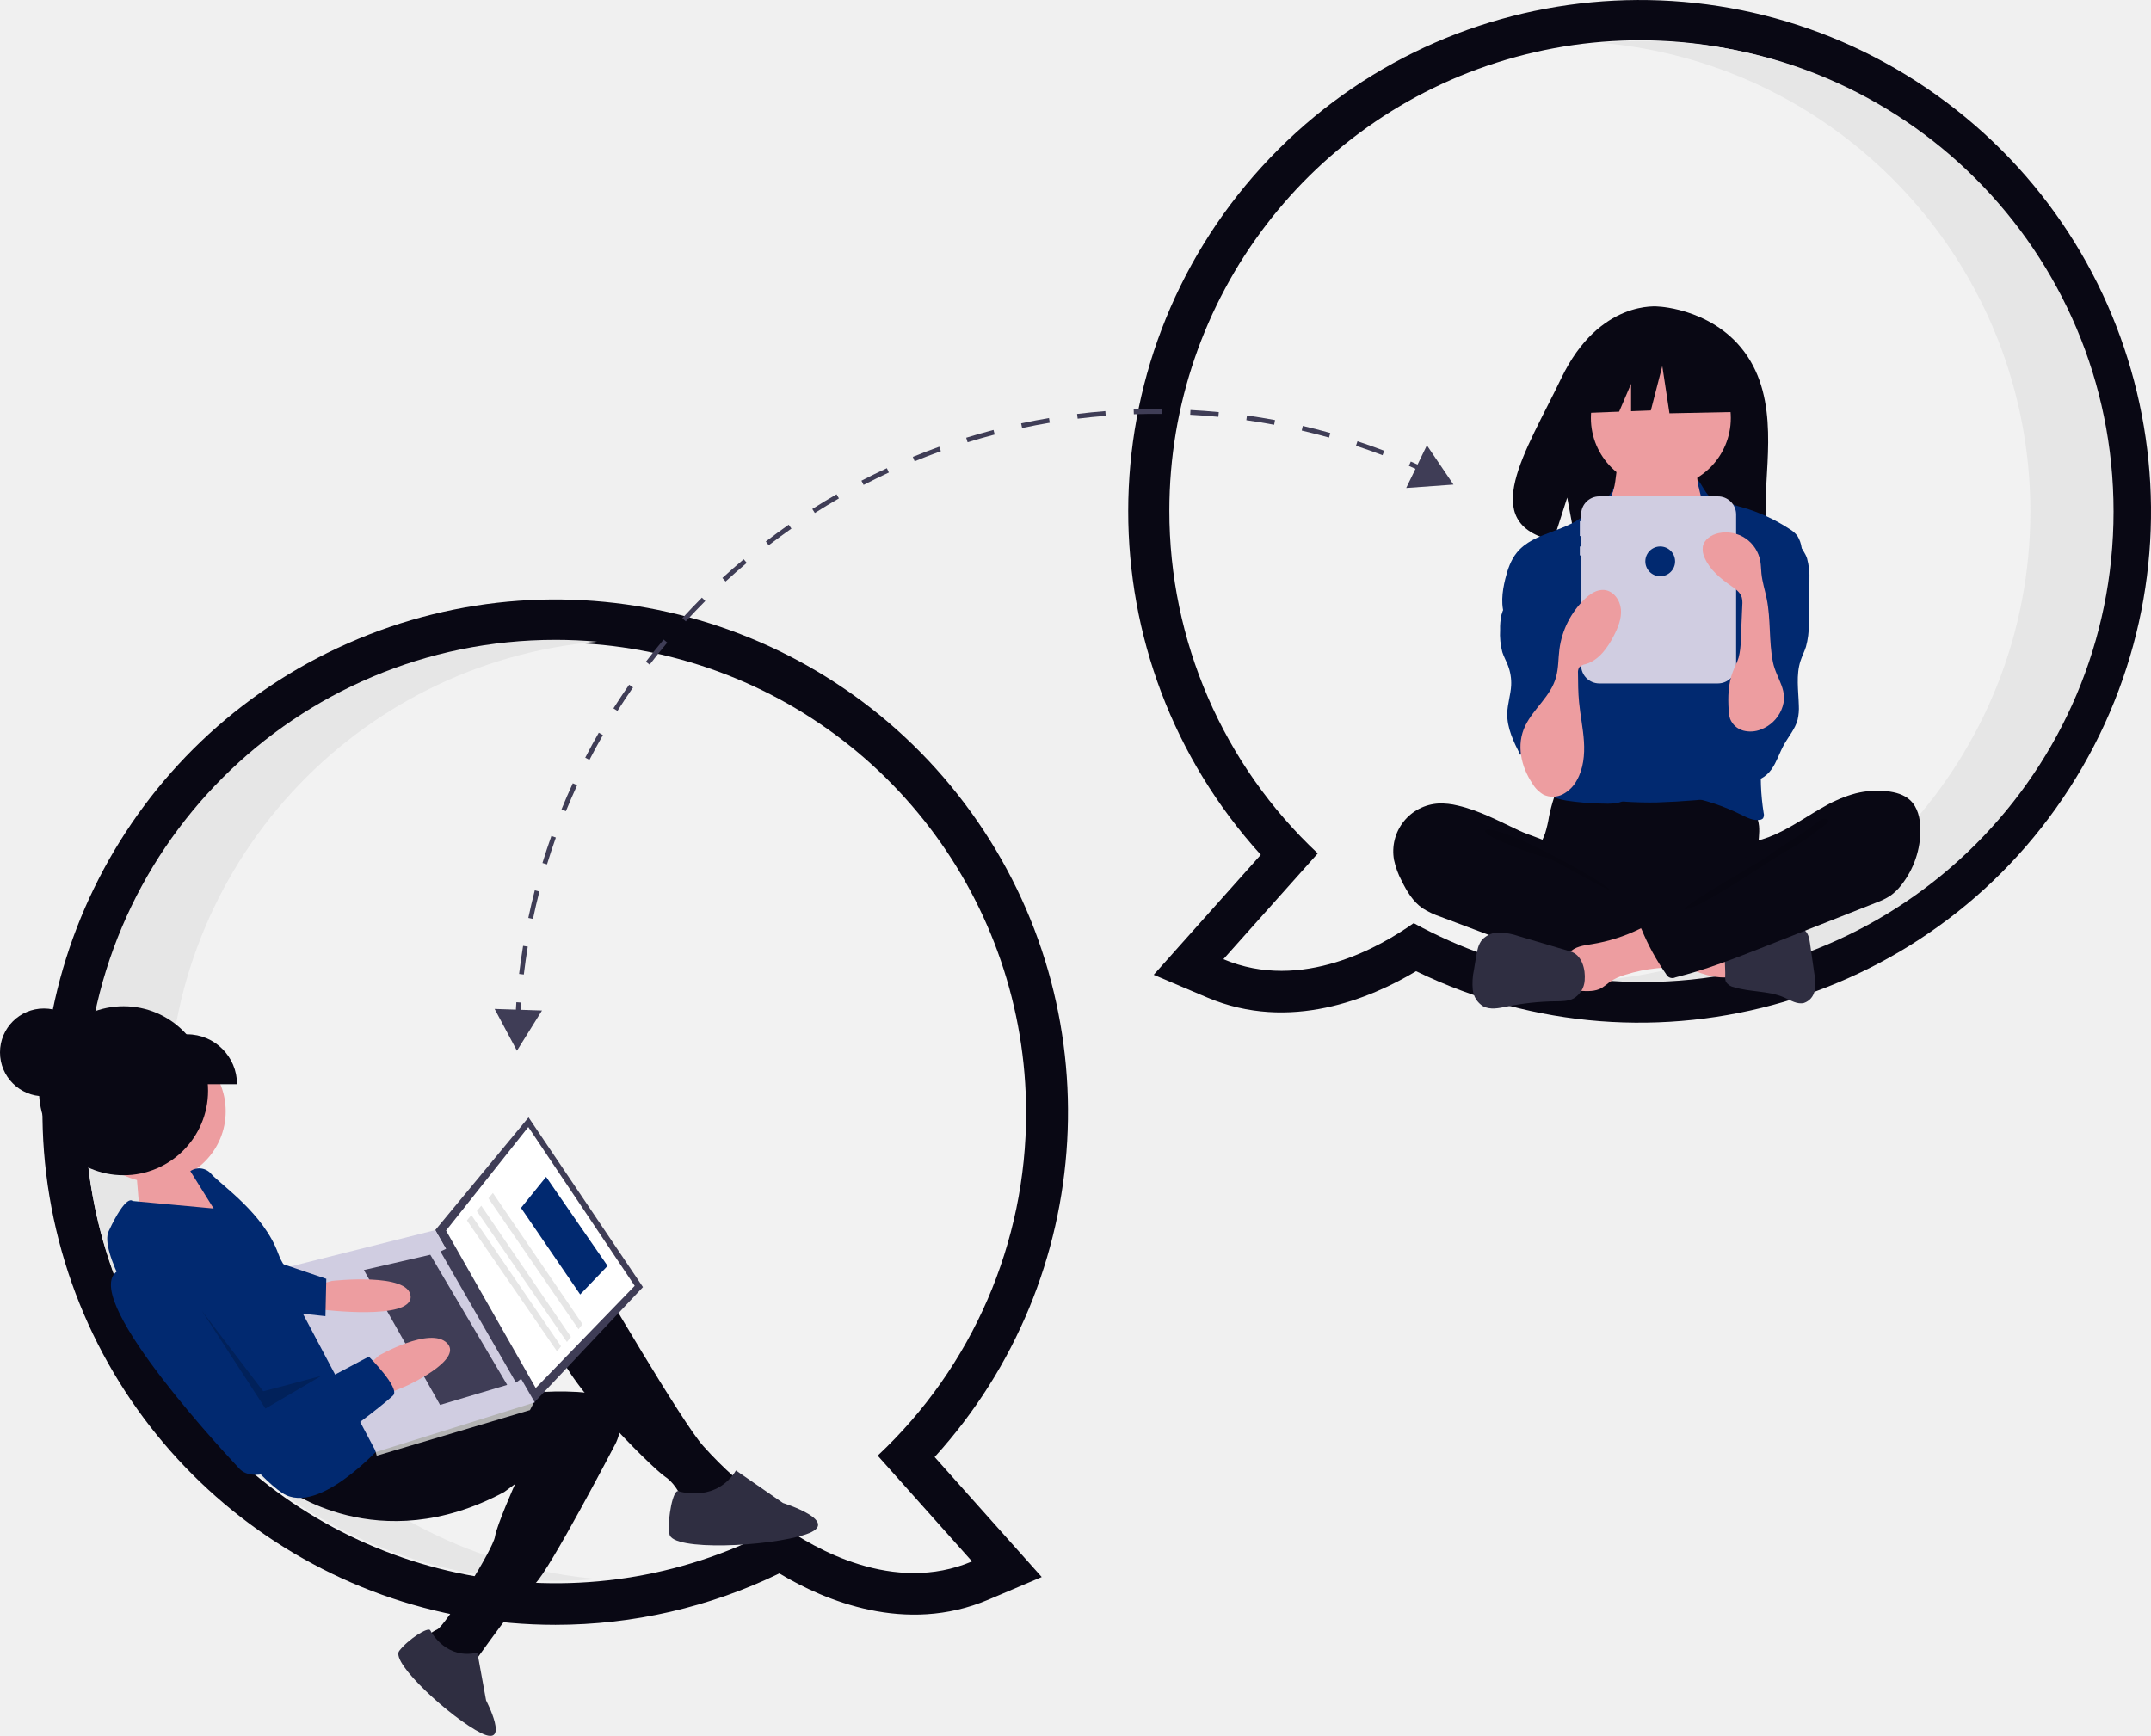
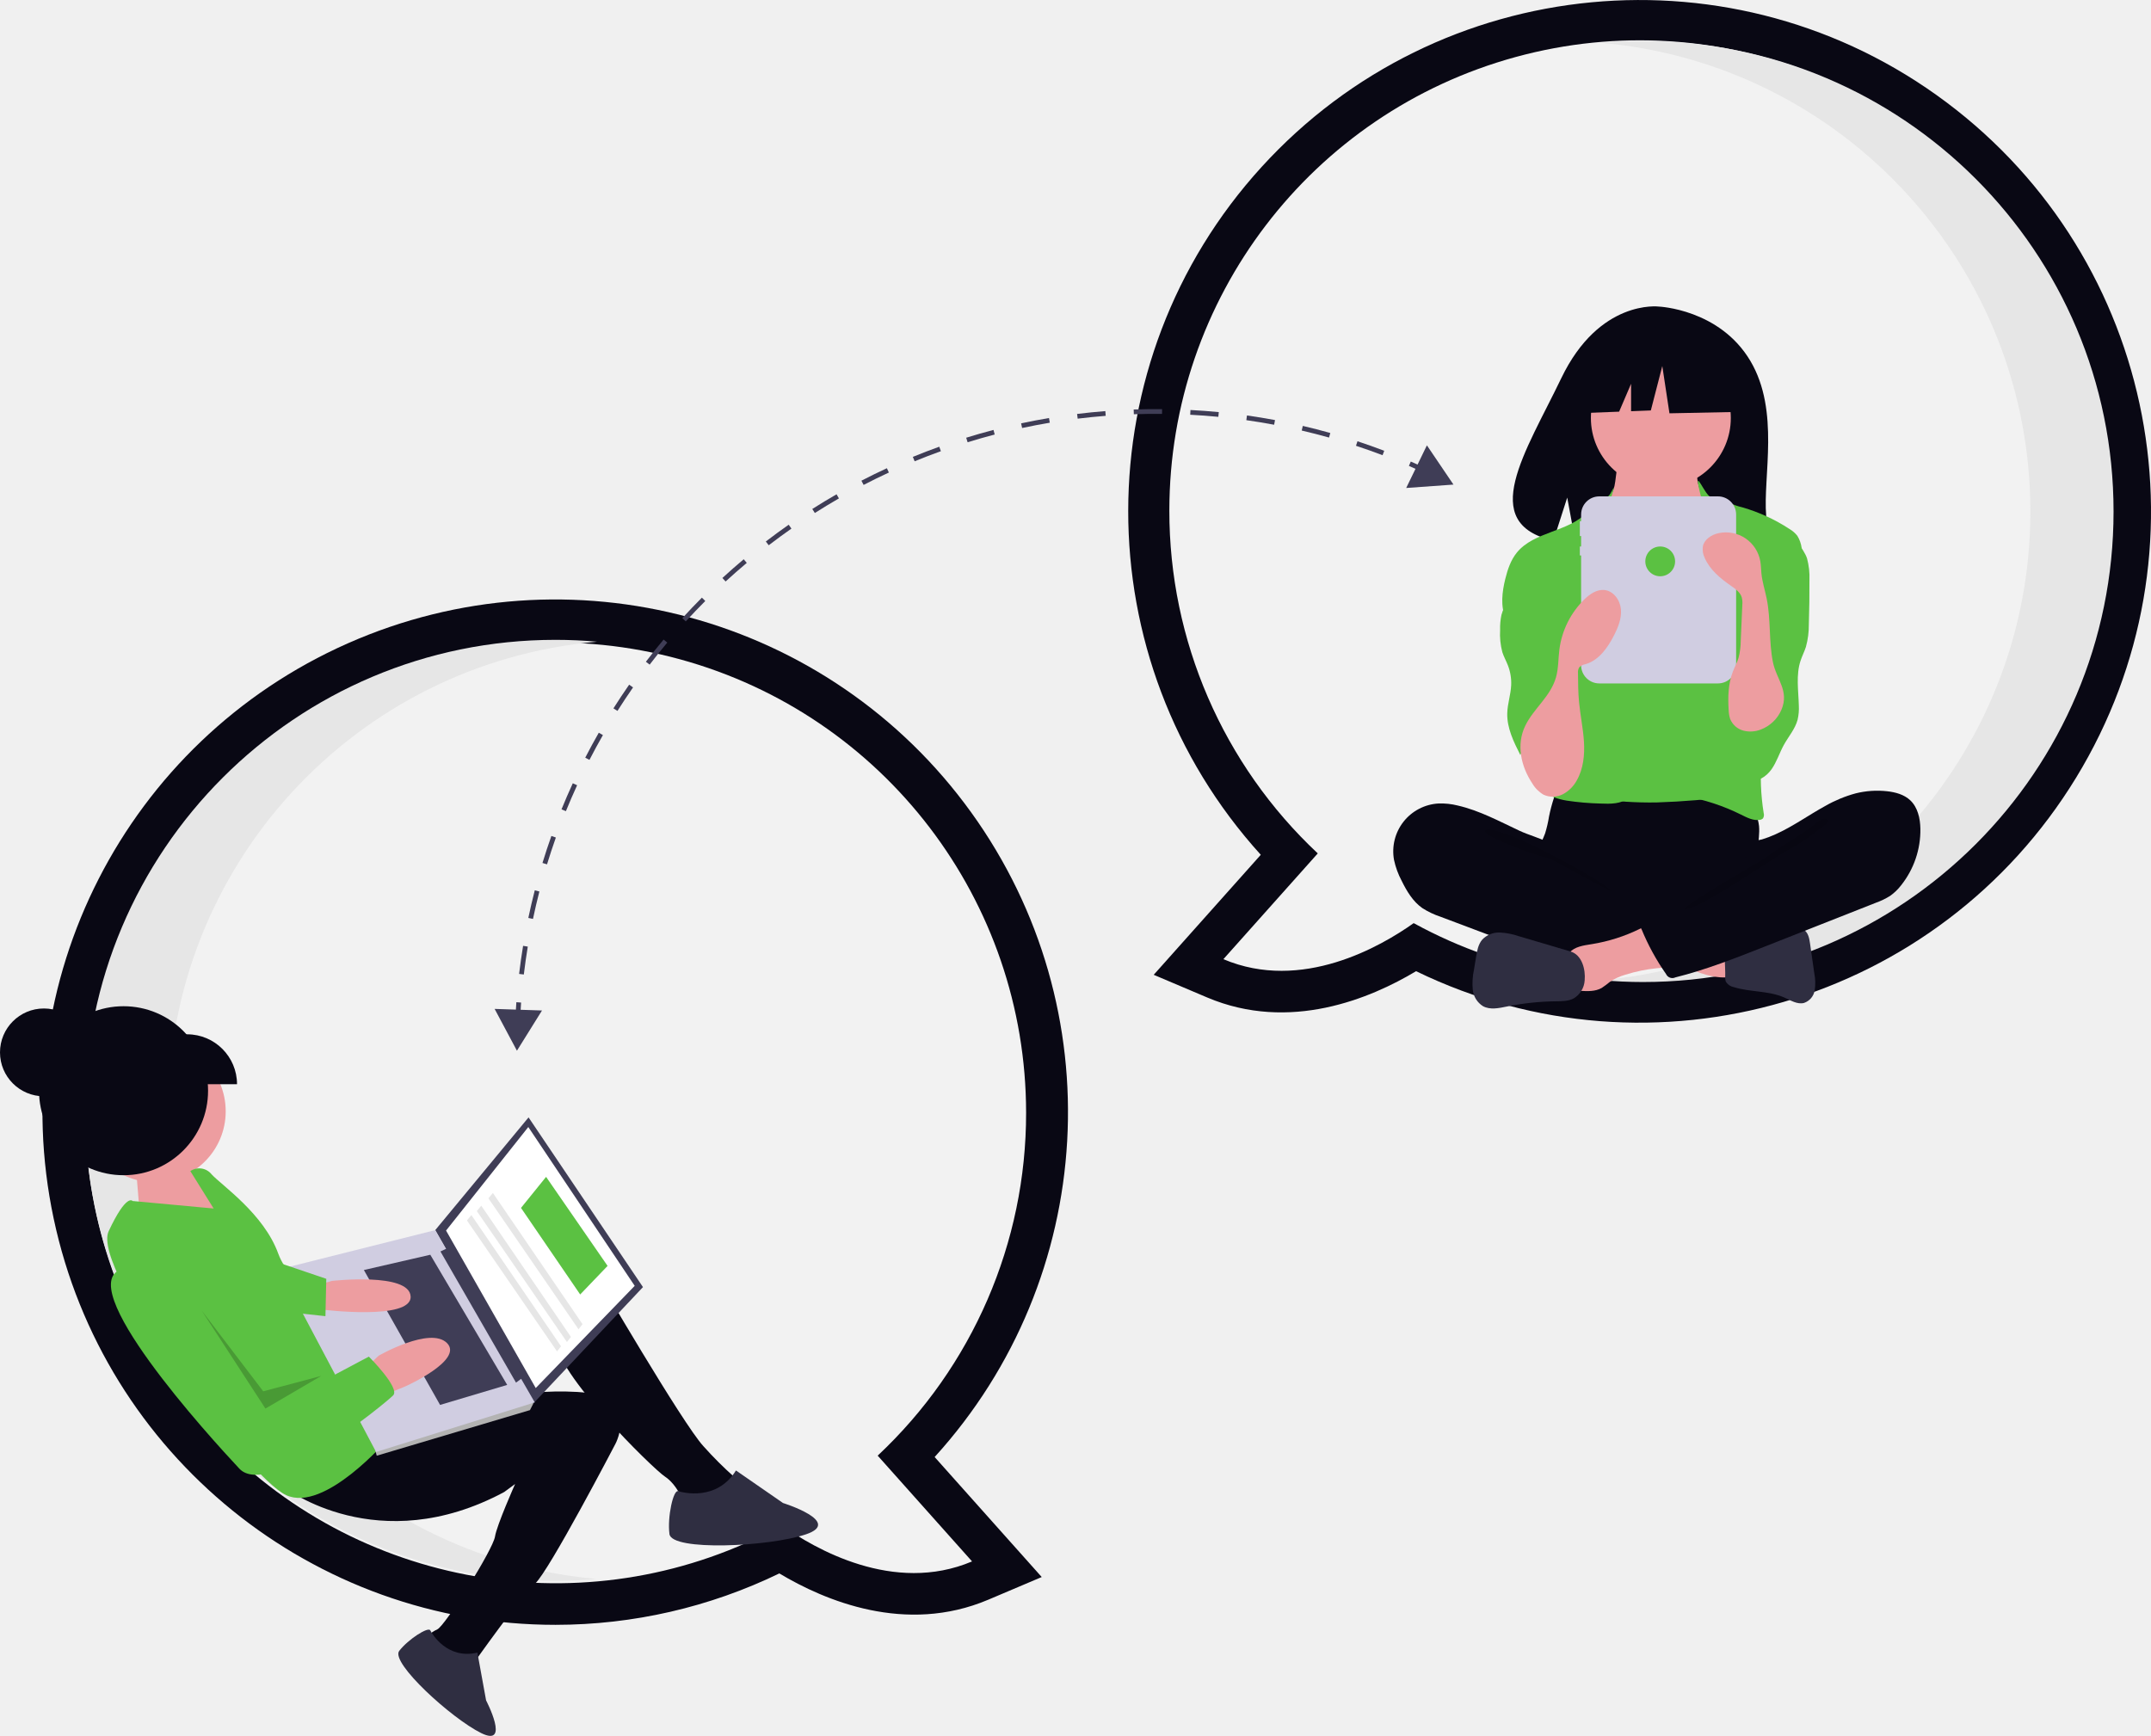
<svg xmlns="http://www.w3.org/2000/svg" width="800" height="645.717" viewBox="0 0 800 645.717" role="img" artist="Katerina Limpitsouni" source="https://undraw.co/">
  <g transform="translate(-518.268 -183.458)">
    <path d="M728.489,455.05c-16.885,10.127-46.969,22.815-77.712,9.775l-19.873-8.43,39.823-44.641a190.191,190.191,0,1,1,57.761,43.3Zm-76.3-171.368a158.052,158.052,0,0,0,50.322,116.286l10.985,10.323-25.059,28.091c13.053-2.648,24.422-9.71,30.187-13.811l7.91-5.628,8.507,4.674a159.683,159.683,0,0,0,76.7,19.62c87.978,0,159.554-71.575,159.554-159.554S899.72,124.128,811.742,124.128,652.188,195.7,652.188,283.682Z" transform="translate(316.454 89.67)" fill="#090814" />
    <path d="M638.315,285.234a174.954,174.954,0,1,1,90.871,153.493c-12.1,8.608-41.614,25.778-70.771,13.41l35.1-39.344a174.527,174.527,0,0,1-55.2-127.559Z" transform="translate(314.858 88.118)" fill="#f2f2f2" />
    <path d="M975.309,285.652A175.031,175.031,0,0,0,815.755,111.317c5.1-.447,10.255-.688,15.469-.688a175.023,175.023,0,1,1,0,350.046c-5.206,0-10.354-.245-15.445-.69A175.032,175.032,0,0,0,975.309,285.652Z" transform="translate(298.095 88.079)" fill="#e6e6e6" style="isolation:isolate" />
    <path d="M366.292,721.46A190.7,190.7,0,1,1,507.3,659.04l39.823,44.642-19.873,8.43c-30.743,13.04-60.826.351-77.712-9.775A190.936,190.936,0,0,1,366.292,721.46Zm0-350.046c-87.978,0-159.554,71.576-159.554,159.554s71.576,159.554,159.554,159.554a159.7,159.7,0,0,0,76.718-19.627l8.493-4.667,7.91,5.628c5.765,4.1,17.134,11.163,30.187,13.811l-25.059-28.091,10.985-10.323a158.052,158.052,0,0,0,50.322-116.286c0-87.978-71.576-159.554-159.554-159.554Z" transform="translate(358.582 66.405)" fill="#090814" />
    <path d="M542.961,532.625A174.954,174.954,0,1,0,452.09,686.118c12.1,8.608,41.613,25.778,70.771,13.41l-35.1-39.344a174.528,174.528,0,0,0,55.2-127.559Z" transform="translate(356.936 64.747)" fill="#f2f2f2" />
    <path d="M223.853,531.649A175.031,175.031,0,0,1,383.407,357.314c-5.1-.447-10.255-.688-15.469-.688a175.023,175.023,0,1,0,0,350.046c5.206,0,10.354-.245,15.445-.69A175.032,175.032,0,0,1,223.853,531.649Z" transform="translate(356.936 64.839)" fill="#e6e6e6" style="isolation:isolate" />
    <path d="M867.754,239.967c-11.451-19.349-34.107-20.251-34.107-20.251s-22.077-2.823-36.239,26.646c-13.2,27.468-31.418,53.989-2.933,60.419l5.145-16.014,3.186,17.207a111.451,111.451,0,0,0,12.188.208c30.505-.985,59.557.288,58.622-10.659C872.373,282.971,878.773,258.585,867.754,239.967Z" transform="translate(301.53 77.78)" fill="#090814" />
    <path d="M793.77,428.158a45.175,45.175,0,0,1-1.461,6.288c-.717,2.015-1.823,3.879-2.478,5.914-2.089,6.489.807,13.725,5.431,18.733a30.57,30.57,0,0,0,14.9,8.85,60.808,60.808,0,0,0,12.808,1.346c11.9.4,24.115.765,35.4-3.061a61.5,61.5,0,0,0,10.283-4.672,7.7,7.7,0,0,0,2.668-2.1,7.344,7.344,0,0,0,.963-4.31c-.025-5.047-1.048-10.067-.805-15.108.135-2.792.657-5.582.4-8.366a15.433,15.433,0,0,0-11.794-13.294c-3.2-.687-6.519-.313-9.777,0a249.266,249.266,0,0,1-25.444,1.138c-8.68-.055-17.306-1.38-25.943-1.519-2.554-.041-2.5.746-3.316,3.218a60.209,60.209,0,0,0-1.835,6.941Z" transform="translate(300.609 59.041)" fill="#090814" />
    <path d="M820.373,290.52a15.152,15.152,0,0,1-2.181,6.243c-1.51,2.065-3.972,3.245-5.6,5.221-2.445,2.975-2.586,7.161-2.6,11.011-.009,3.547.063,7.331,2.041,10.276a17.958,17.958,0,0,0,5.147,4.538c7.419,5,15.435,10.089,24.38,10.254,3.706.068,7.68-.889,10.118-3.68a15.193,15.193,0,0,0,2.45-4.371,58.039,58.039,0,0,0,4.108-17.669,20.746,20.746,0,0,0-.782-8.488c-1.087-3.03-3.284-5.522-4.736-8.395a18.688,18.688,0,0,1-1.8-11.059,1.194,1.194,0,0,0-.063-.8,1.168,1.168,0,0,0-.962-.39l-17.736-1.277a38.6,38.6,0,0,1-4.924-.563c-.956-.194-3.481-1.552-4.393-1.191C821.162,280.848,820.719,288.709,820.373,290.52Z" transform="translate(298.638 72.067)" fill="#ed9da0" />
    <circle cx="26.02" cy="26.02" r="26.02" transform="translate(1109.953 312.925)" fill="#ed9da0" />
-     <path d="M824.505,328.044a15.957,15.957,0,0,0,4.57,3.652,14.361,14.361,0,0,0,5.71,1.087c4.69.132,9.775-.728,13.038-4.1,4.206-4.347,4.067-11.358,7.364-16.429a3.661,3.661,0,0,1,1.062-1.162,3.443,3.443,0,0,1,1.807-.416c4.164-.039,7.791,2.662,11.064,5.235a14.575,14.575,0,0,1,3.894,3.967,13.447,13.447,0,0,1,1.313,4.022c1.624,7.93,2.151,16.037,2.673,24.115.288,4.462.577,8.927.555,13.4-.071,14.729-3.494,29.212-6.9,43.543-.439,1.847-1.039,3.91-2.718,4.795a6.7,6.7,0,0,1-2.372.579,290.269,290.269,0,0,1-29.34,2.443q-5.747.088-11.488-.278a6.189,6.189,0,0,1-1.935-.337,5.458,5.458,0,0,1-2.11-1.792c-5.31-6.691-5.624-15.943-5.59-24.485q.124-31.328,2.239-62.607c.116-1.721.142-3.811-1.1-5.165a64.67,64.67,0,0,0,8.26,9.934Z" transform="translate(298.156 69.18)" fill="#012970" />
-     <path d="M815.209,296.435c-.879,1.591-7.358,5.541-8.609,6.86-6.989,7.367-19.744,7.09-26.136,14.98-2.249,2.776-3.417,6.264-4.277,9.732-1.215,4.9-1.864,10.253.172,14.878,1.959,4.45,6.083,7.526,8.883,11.5,3.074,4.364,4.456,9.664,5.781,14.835.978,3.818,1.964,7.731,1.583,11.655-.433,4.461-2.592,8.545-3.866,12.842s-1.494,9.414,1.452,12.79c2.165,2.481,5.561,3.464,8.806,4.017a101.184,101.184,0,0,0,12.551,1.093c3.71.164,7.8.2,10.652-2.183,2.251-1.877,3.229-4.922,3.355-7.85a50.667,50.667,0,0,0-.864-8.735c-.4-3.012-.548-6.05-.675-9.085q-.856-20.428-.234-40.881a34.787,34.787,0,0,0-.414-8.483c-.8-3.648-2.767-6.908-4.412-10.259a38.822,38.822,0,0,1-4.3-20.509C815.154,296.334,818.337,290.774,815.209,296.435Z" transform="translate(301.94 70.745)" fill="#012970" />
-     <path d="M858.812,296.724c1.339,1.376,5.887,1.829,7.59,2.715a26.592,26.592,0,0,0,4.989,1.727,64.777,64.777,0,0,1,17.528,8.045,10.636,10.636,0,0,1,2.931,2.532,11.6,11.6,0,0,1,1.621,4.579,51.959,51.959,0,0,1,1.484,12.519c-.2,4.468-1.545,8.8-2.88,13.064l-4.989,15.949c-3.724,11.905-7.471,23.928-8.519,36.358a85.525,85.525,0,0,0,.768,20.65,2.448,2.448,0,0,1-.252,2,1.97,1.97,0,0,1-1.222.562c-2.408.377-4.738-.851-6.92-1.938a76.625,76.625,0,0,0-21.123-6.912,49.109,49.109,0,0,0,6.561-13.525,81.9,81.9,0,0,0,1.982-9.3l2.321-13.423a131.879,131.879,0,0,0,1.991-14.843,18.58,18.58,0,0,0-.323-5.591,27.128,27.128,0,0,0-2.12-5.043c-3.825-7.956-5.619-17.035-4.114-25.733.659-3.807,1.938-7.618,1.4-11.444-.513-3.679.02-6.538-.924-10.178C852.723,284.544,856.294,294.135,858.812,296.724Z" transform="translate(294.876 71.01)" fill="#012970" />
-     <path d="M780.31,333.579c-1.744,3.618-4.659,6.7-5.651,10.593a23.141,23.141,0,0,0-.493,5.536,26.3,26.3,0,0,0,.821,8.325c.554,1.716,1.455,3.3,2.1,4.982a18.064,18.064,0,0,1,1.183,7.381c-.175,3.485-1.359,6.869-1.452,10.357-.146,5.486,2.392,10.643,4.868,15.541a11.425,11.425,0,0,1,16.606-5.437,3.406,3.406,0,0,0,.748-2.483q.274-9.547.53-19.094c.268-9.844.523-19.819-1.741-29.4-1.022-4.327-2.613-8.637-5.53-11.994-1.536-1.767-6.749-6.422-9.27-4.442-1.134.89-.869,3.314-1.048,4.541a19.264,19.264,0,0,1-1.677,5.6Z" transform="translate(302.028 68.019)" fill="#012970" />
-     <path d="M897.067,322.206a26.632,26.632,0,0,1,.891,8.009q.05,8.253-.219,16.5a30.771,30.771,0,0,1-1.072,8.356c-.563,1.771-1.432,3.431-2.014,5.2-1.743,5.289-.791,11.025-.641,16.592a18.855,18.855,0,0,1-.457,5.367c-.92,3.451-3.391,6.239-5.117,9.366-1.638,2.97-2.627,6.3-4.584,9.069s-5.344,4.966-8.628,4.115c-2.488-.644-4.255-2.846-5.478-5.107a25.048,25.048,0,0,1-2.59-16.248c1.228-6.756,5.2-12.75,6.627-19.466,1.965-9.223-1.022-18.74-.933-28.169a13.614,13.614,0,0,1,.594-4.366c.751-2.154,2.363-3.874,3.853-5.6a70.734,70.734,0,0,0,5.178-6.8c1.066-1.59,2.515-5.681,4.405-6.021C891.1,312.247,896.02,318.945,897.067,322.206Z" transform="translate(293.275 68.965)" fill="#012970" />
+     <path d="M824.505,328.044a15.957,15.957,0,0,0,4.57,3.652,14.361,14.361,0,0,0,5.71,1.087c4.69.132,9.775-.728,13.038-4.1,4.206-4.347,4.067-11.358,7.364-16.429a3.661,3.661,0,0,1,1.062-1.162,3.443,3.443,0,0,1,1.807-.416c4.164-.039,7.791,2.662,11.064,5.235a14.575,14.575,0,0,1,3.894,3.967,13.447,13.447,0,0,1,1.313,4.022c1.624,7.93,2.151,16.037,2.673,24.115.288,4.462.577,8.927.555,13.4-.071,14.729-3.494,29.212-6.9,43.543-.439,1.847-1.039,3.91-2.718,4.795a6.7,6.7,0,0,1-2.372.579,290.269,290.269,0,0,1-29.34,2.443q-5.747.088-11.488-.278a6.189,6.189,0,0,1-1.935-.337,5.458,5.458,0,0,1-2.11-1.792c-5.31-6.691-5.624-15.943-5.59-24.485q.124-31.328,2.239-62.607c.116-1.721.142-3.811-1.1-5.165a64.67,64.67,0,0,0,8.26,9.934Z" transform="translate(298.156 69.18)" fill="#5bc142" />
+     <path d="M815.209,296.435c-.879,1.591-7.358,5.541-8.609,6.86-6.989,7.367-19.744,7.09-26.136,14.98-2.249,2.776-3.417,6.264-4.277,9.732-1.215,4.9-1.864,10.253.172,14.878,1.959,4.45,6.083,7.526,8.883,11.5,3.074,4.364,4.456,9.664,5.781,14.835.978,3.818,1.964,7.731,1.583,11.655-.433,4.461-2.592,8.545-3.866,12.842s-1.494,9.414,1.452,12.79c2.165,2.481,5.561,3.464,8.806,4.017a101.184,101.184,0,0,0,12.551,1.093c3.71.164,7.8.2,10.652-2.183,2.251-1.877,3.229-4.922,3.355-7.85a50.667,50.667,0,0,0-.864-8.735c-.4-3.012-.548-6.05-.675-9.085q-.856-20.428-.234-40.881a34.787,34.787,0,0,0-.414-8.483c-.8-3.648-2.767-6.908-4.412-10.259a38.822,38.822,0,0,1-4.3-20.509C815.154,296.334,818.337,290.774,815.209,296.435Z" transform="translate(301.94 70.745)" fill="#5bc142" />
+     <path d="M858.812,296.724c1.339,1.376,5.887,1.829,7.59,2.715a26.592,26.592,0,0,0,4.989,1.727,64.777,64.777,0,0,1,17.528,8.045,10.636,10.636,0,0,1,2.931,2.532,11.6,11.6,0,0,1,1.621,4.579,51.959,51.959,0,0,1,1.484,12.519c-.2,4.468-1.545,8.8-2.88,13.064l-4.989,15.949c-3.724,11.905-7.471,23.928-8.519,36.358a85.525,85.525,0,0,0,.768,20.65,2.448,2.448,0,0,1-.252,2,1.97,1.97,0,0,1-1.222.562c-2.408.377-4.738-.851-6.92-1.938a76.625,76.625,0,0,0-21.123-6.912,49.109,49.109,0,0,0,6.561-13.525,81.9,81.9,0,0,0,1.982-9.3l2.321-13.423a131.879,131.879,0,0,0,1.991-14.843,18.58,18.58,0,0,0-.323-5.591,27.128,27.128,0,0,0-2.12-5.043c-3.825-7.956-5.619-17.035-4.114-25.733.659-3.807,1.938-7.618,1.4-11.444-.513-3.679.02-6.538-.924-10.178C852.723,284.544,856.294,294.135,858.812,296.724Z" transform="translate(294.876 71.01)" fill="#5bc142" />
+     <path d="M780.31,333.579c-1.744,3.618-4.659,6.7-5.651,10.593a23.141,23.141,0,0,0-.493,5.536,26.3,26.3,0,0,0,.821,8.325c.554,1.716,1.455,3.3,2.1,4.982a18.064,18.064,0,0,1,1.183,7.381c-.175,3.485-1.359,6.869-1.452,10.357-.146,5.486,2.392,10.643,4.868,15.541a11.425,11.425,0,0,1,16.606-5.437,3.406,3.406,0,0,0,.748-2.483q.274-9.547.53-19.094c.268-9.844.523-19.819-1.741-29.4-1.022-4.327-2.613-8.637-5.53-11.994-1.536-1.767-6.749-6.422-9.27-4.442-1.134.89-.869,3.314-1.048,4.541a19.264,19.264,0,0,1-1.677,5.6Z" transform="translate(302.028 68.019)" fill="#5bc142" />
+     <path d="M897.067,322.206a26.632,26.632,0,0,1,.891,8.009q.05,8.253-.219,16.5a30.771,30.771,0,0,1-1.072,8.356c-.563,1.771-1.432,3.431-2.014,5.2-1.743,5.289-.791,11.025-.641,16.592a18.855,18.855,0,0,1-.457,5.367c-.92,3.451-3.391,6.239-5.117,9.366-1.638,2.97-2.627,6.3-4.584,9.069s-5.344,4.966-8.628,4.115c-2.488-.644-4.255-2.846-5.478-5.107a25.048,25.048,0,0,1-2.59-16.248c1.228-6.756,5.2-12.75,6.627-19.466,1.965-9.223-1.022-18.74-.933-28.169a13.614,13.614,0,0,1,.594-4.366c.751-2.154,2.363-3.874,3.853-5.6a70.734,70.734,0,0,0,5.178-6.8c1.066-1.59,2.515-5.681,4.405-6.021C891.1,312.247,896.02,318.945,897.067,322.206Z" transform="translate(293.275 68.965)" fill="#5bc142" />
    <path d="M754.267,424.609a25.685,25.685,0,0,0-7.144-.759,17.831,17.831,0,0,0-16.555,21.02,29.944,29.944,0,0,0,2.831,7.736c1.895,3.845,4.167,7.681,7.675,10.145a29.89,29.89,0,0,0,6.773,3.224l18.474,6.959c2.718,1.024,5.436,2.048,8.18,3a160.007,160.007,0,0,0,42.727,8.494,46.263,46.263,0,0,0,13.266-.672,4.319,4.319,0,0,0,2.717-1.468,4.654,4.654,0,0,0,.607-2l1.137-7.958a6.666,6.666,0,0,0-.1-3.355,6.426,6.426,0,0,0-3.071-2.894c-12.145-6.976-26.326-10.824-36.549-20.4-2.407-2.254-4.421-5.826-7.345-7.357-3.316-1.736-7.221-2.727-10.648-4.327C769.754,430.494,762.387,426.475,754.267,424.609Z" transform="translate(306.17 58.49)" fill="#090814" />
    <path d="M776.274,436.347c6.53,2.046,34.1,16.221,38.823,21.171-.633.228-22.123-11.815-22.768-12.009a129.846,129.846,0,0,1-17.322-6.1c-1.12-.518-7.275-2.952-7-4.365C768.326,433.445,775.115,435.983,776.274,436.347Z" transform="translate(302.606 57.48)" opacity="0.1" />
    <path d="M864.3,493.543a1.534,1.534,0,0,0,1.035-.3,1.6,1.6,0,0,0,.324-1.191l-.03-10.842c-3.118-1.485-6.605-1.962-10.028-2.419l-15.971-2.135c.367.049-2.5,6.879-2.058,7.791.774,1.607,6.689,3.031,8.359,3.79C851.737,490.87,857.768,493.77,864.3,493.543Z" transform="translate(296.037 53.5)" fill="#ed9da0" />
    <path d="M810.733,480.826c-3.016.48-6.381.9-8.334,3.252-2.477,2.977-1.422,7.414-.241,11.1a3.6,3.6,0,0,0,4.2,3c2.75.174,5.677.311,8.08-1.038a35.414,35.414,0,0,0,3.139-2.333,20.122,20.122,0,0,1,5.771-2.638,58.35,58.35,0,0,1,11.583-2.387,18.017,18.017,0,0,0,4.563-.8,5.056,5.056,0,0,0,3.214-3.12c.557-1.97-.589-3.979-1.687-5.707a22.767,22.767,0,0,0-4.857-6c-2.976-2.312-4.448-.537-7.446.942a63.171,63.171,0,0,1-17.984,5.731Z" transform="translate(299.499 53.841)" fill="#ed9da0" />
    <path d="M799.256,483.9l-19.147-5.659a25.342,25.342,0,0,0-7.126-1.381,8.554,8.554,0,0,0-6.544,2.646c-1.485,1.743-1.91,4.124-2.28,6.384l-.792,4.833a24.271,24.271,0,0,0-.443,7.421,8.206,8.206,0,0,0,3.8,6.114c2.65,1.446,5.9.74,8.854.135a96.4,96.4,0,0,1,18.145-1.946c2.292-.027,4.7,0,6.721-1.072a8.391,8.391,0,0,0,4.1-6.687C804.92,490.563,803.544,485.171,799.256,483.9Z" transform="translate(303.096 53.48)" fill="#2f2e41" />
    <path d="M874.563,478.789c2.482-.435,4.673-1.846,7.051-2.678,3.348-1.172,6.976-1.172,10.523-1.159a6.756,6.756,0,0,1,3.773.756c1.562,1.04,1.963,3.122,2.229,4.98l1.6,11.211a17.591,17.591,0,0,1,.131,6.351,5.975,5.975,0,0,1-3.948,4.616c-2.5.651-4.958-.949-7.322-2-5.909-2.626-12.777-1.955-18.938-3.918a4.245,4.245,0,0,1-2.834-2.027,4.612,4.612,0,0,1-.22-1.937c.105-3.6-.655-8.524.43-11.968C868.015,477.919,871.792,478.789,874.563,478.789Z" transform="translate(293.306 53.663)" fill="#2f2e41" />
    <path d="M911.831,419.6a33.251,33.251,0,0,1,11.713-.8c3.131.345,6.358,1.216,8.644,3.384,2.783,2.638,3.677,6.718,3.751,10.551a32.966,32.966,0,0,1-7.165,21.053,19.1,19.1,0,0,1-4.1,3.943,26.957,26.957,0,0,1-5.33,2.568l-41.371,16.318c-10.884,4.293-21.806,8.6-33.159,11.428a2.584,2.584,0,0,1-3.477-1.261,85.715,85.715,0,0,1-9.068-16.587,1.118,1.118,0,0,1,.494-1.762l29.262-16.813a29.584,29.584,0,0,0,5.956-4.1,14.785,14.785,0,0,0,3.058-4.257c.607-1.267.663-4.257,1.438-5.193.759-.917,3.354-.99,4.552-1.351a41.314,41.314,0,0,0,4.956-1.873c6.546-2.928,12.375-7.183,18.65-10.612a47.849,47.849,0,0,1,11.192-4.633Z" transform="translate(296.558 58.984)" fill="#090814" />
    <path d="M896.937,433.238c-5.027,3.776-11.537,7.247-16.519,11.122-1.7,1.323-30.049,17.26-30.449,19.377,4.649.783,34.26-19.932,38.5-22a68.423,68.423,0,0,0,11.714-7.876c.948-.737,4.968-2.954,2.245-3.778C900.89,429.62,898.07,432.483,896.937,433.238Z" transform="translate(294.862 57.904)" opacity="0.1" />
    <path d="M858.277,297.693H814.147a6.76,6.76,0,0,0-6.76,6.76v2.476h-.479v5.536h.479v3.875h-.479v3.322h.479v40.85a6.76,6.76,0,0,0,6.76,6.76h44.131a6.76,6.76,0,0,0,6.76-6.76V304.453A6.76,6.76,0,0,0,858.277,297.693Z" transform="translate(298.93 70.406)" fill="#d0cde1" />
    <path d="M707.12,145.678l-22.383-11.725-30.91,4.8-6.395,28.245,15.919-.613,4.447-10.376v10.206l7.346-.283,4.263-16.521,2.665,17.587,26.114-.533Z" transform="translate(457.102 170.204)" fill="#090814" />
    <path d="M786.96,408.152a11.63,11.63,0,0,0,4.178,4.156,8.171,8.171,0,0,0,7.182-.192,12.642,12.642,0,0,0,5.183-5.2c2.433-4.3,2.936-9.436,2.633-14.363s-1.356-9.779-1.821-14.693c-.339-3.573-.366-7.166-.393-10.755a3.577,3.577,0,0,1,.452-2.175,4.271,4.271,0,0,1,2.4-1.2c4.909-1.459,8.168-6.06,10.5-10.618,1.56-3.043,2.917-6.37,2.616-9.777s-2.749-6.838-6.152-7.186c-2.8-.286-5.395,1.495-7.418,3.459a31.808,31.808,0,0,0-9.313,18.613c-.444,3.464-.317,7.022-1.259,10.384-2.012,7.18-8.305,11.582-11.442,18.042C780.853,393.771,782.761,401.853,786.96,408.152Z" transform="translate(301.234 66.776)" fill="#ed9da0" />
    <path d="M886.648,378.488a13.569,13.569,0,0,1-7.609,7.312,10.509,10.509,0,0,1-6.615.405,7.335,7.335,0,0,1-4.846-4.334,11.679,11.679,0,0,1-.546-3.256c-.315-4.842-.193-9.831,1.565-14.353.678-1.744,1.593-3.4,2.128-5.191a26.04,26.04,0,0,0,.8-6.336l.578-13.211a8.6,8.6,0,0,0-.2-2.864c-.577-1.912-2.363-3.154-4-4.294-3.959-2.753-7.871-5.966-9.789-10.389a7.287,7.287,0,0,1-.676-4.3c.541-2.623,3.188-4.322,5.8-4.894a12.985,12.985,0,0,1,15.567,10.464c.259,1.491.255,3.014.407,4.519.321,3.194,1.335,6.272,1.97,9.419,1.562,7.751.753,15.762,2.3,23.512C884.779,367.171,889.65,371.4,886.648,378.488Z" transform="translate(294.164 69.01)" fill="#ed9da0" />
-     <circle cx="5.536" cy="5.536" r="5.536" transform="translate(1130.197 386.746)" fill="#012970" />
+     <circle cx="5.536" cy="5.536" r="5.536" transform="translate(1130.197 386.746)" fill="#5bc142" />
    <circle cx="16.331" cy="16.331" r="16.331" transform="translate(518.268 558.593)" fill="#090814" />
    <path d="M80.83,485.676l-8.226-8-16.518,5.131,1.586,19.126,33.963-1.577L81.2,486.182Z" transform="translate(512.968 137.732)" fill="#ed9da0" />
    <circle cx="26.403" cy="26.403" r="26.403" transform="translate(549.404 570.437)" fill="#ed9da0" />
    <path d="M401.071,617.061s32.437,55.743,40.156,64.112a140.1,140.1,0,0,0,11.713,11.674s-3.63,12.038-9.41,11.608A27.2,27.2,0,0,1,434,702.1s-2.58-6.687-7.08-9.62-41.263-39.1-40.4-50.66S401.071,617.061,401.071,617.061Z" transform="translate(338.648 40.235)" fill="#090814" />
    <path d="M275.023,701.175s34.585,26.844,81.587,1.62l4.051-2.981s-6.836,15.378-7.47,19.547c-.735,4.834-18.532,33.151-21.436,34.508s-3.544,2.608-3.544,2.608l12.325,13.565,4.557-3.354s17.768-25.174,22.965-29.779,29.957-52.1,29.957-52.1,9.467-17.894-14.159-19.24-34.5,5.094-34.5,5.094l-41.93,6.661Z" transform="translate(349.179 35.669)" fill="#090814" />
    <path d="M457.717,697.842l17.493,12.1s22.317,6.992,8.57,11.645-49.974,6.336-50.8-.084,1.429-16.525,3.236-15.972S450.572,709.344,457.717,697.842Z" transform="translate(334.272 32.603)" fill="#2f2e41" />
    <path d="M351.043,771.774l3.238,17.78s9.206,17.607-1.847,12.144-33.828-26.215-30.465-30.565,10.785-9.069,11.539-7.651S339.84,774.391,351.043,771.774Z" transform="translate(344.776 26.426)" fill="#2f2e41" />
-     <path d="M306.393,674.506s-23.51,27.448-37.783,20.781-72.668-83.9-66-98.169,8.9-11.235,8.9-11.235l30.151,2.788-8.675-13.909a5.868,5.868,0,0,1,7.91,1.2c3.86,4.184,19.356,14.635,24.754,29.395S286.9,619.383,286.9,619.383Z" transform="translate(356.07 44.328)" fill="#012970" />
+     <path d="M306.393,674.506s-23.51,27.448-37.783,20.781-72.668-83.9-66-98.169,8.9-11.235,8.9-11.235l30.151,2.788-8.675-13.909a5.868,5.868,0,0,1,7.91,1.2c3.86,4.184,19.356,14.635,24.754,29.395S286.9,619.383,286.9,619.383Z" transform="translate(356.07 44.328)" fill="#5bc142" />
    <path d="M256.024,522.8l-40.753,43.26-36.507-64.456,34.706-41.932Z" transform="translate(501.378 139.433)" fill="#3f3d56" />
    <path d="M253.368,522.708,216.56,560.723l-33.354-58.58,30.589-38.511Z" transform="translate(500.959 139.059)" fill="#fff" />
    <path d="M210.948,575.336l2,1.653-1.28,2.5-56.986,16.961-.539-1.952,2.593-2.681Z" transform="translate(503.704 128.506)" fill="#b3b3b3" />
    <path d="M209.73,570.064l-59.011,18.45-35.972-67.972,57.969-14.562Z" transform="translate(507.426 135.058)" fill="#d0cde1" />
    <path d="M211.537,561.532l-2.532,1.863-28.1-48.788,2.9-1.357Z" transform="translate(501.176 134.371)" fill="#3f3d56" />
    <path d="M202.757,564.514l-24.963,7.443-28.338-50.173,24.7-5.685Z" transform="translate(504.147 134.102)" fill="#3f3d56" />
    <path d="M288.361,621.37l5.168-1.462s28.823-3.259,29.243,5.8-33.112,4.855-33.112,4.855l-4.471-6.076Z" transform="translate(348.219 40.02)" fill="#ed9da0" />
    <path d="M315.938,664.355l7.194-2.952s21.715-9.736,15.485-16.079S313.176,650,313.176,650l-3.678,3.487Z" transform="translate(345.922 37.751)" fill="#ed9da0" />
-     <path d="M299.521,647.522s11.713,11.674,9.048,14.416-46.371,38.808-57.2,27.268-63.62-69.48-43.08-74.448,25.967,6.648,25.967,6.648l27.115,46.39Z" transform="translate(355.928 40.569)" fill="#012970" />
-     <path d="M112.615,518.781l19.241,6.524-.314,13.891L111.192,537Z" transform="translate(507.762 133.849)" fill="#012970" />
+     <path d="M299.521,647.522s11.713,11.674,9.048,14.416-46.371,38.808-57.2,27.268-63.62-69.48-43.08-74.448,25.967,6.648,25.967,6.648l27.115,46.39Z" transform="translate(355.928 40.569)" fill="#5bc142" />
+     <path d="M112.615,518.781l19.241,6.524-.314,13.891L111.192,537Z" transform="translate(507.762 133.849)" fill="#5bc142" />
    <path d="M127.28,563.353l-20.73,12.134L82.865,539.06l22.863,30.006Z" transform="translate(510.438 131.933)" opacity="0.2" />
    <circle cx="31.432" cy="31.432" r="31.432" transform="translate(532.786 557.755)" fill="#090814" />
-     <path d="M236,527.853l-22.009-32.2,9.33-11.549,22.869,33.124Z" transform="translate(498.05 137.124)" fill="#012970" />
+     <path d="M236,527.853l-22.009-32.2,9.33-11.549,22.869,33.124Z" transform="translate(498.05 137.124)" fill="#5bc142" />
    <path d="M234.119,541.422l-33.506-48.711,1.653-2,33.35,48.826Z" transform="translate(499.314 136.5)" fill="#e6e6e6" />
    <path d="M229.351,546.655l-33.506-48.711,1.653-2,33.35,48.827Z" transform="translate(499.764 136.006)" fill="#e6e6e6" />
    <path d="M225.289,550.506l-33.506-48.711,1.653-2,33.35,48.827Z" transform="translate(500.148 135.642)" fill="#e6e6e6" />
    <path d="M66.117,425.544H75.84A18.563,18.563,0,0,1,94.4,444.108H66.117Z" transform="translate(512.02 142.657)" fill="#090814" />
    <g transform="translate(702.227 335.635)">
      <path d="M371.039,505.612l-1.763-.131c-.068.917-.117,1.839-.175,2.758l-7.912-.265,8.3,15.553,9.321-14.963-7.941-.266C370.925,507.4,370.972,506.505,371.039,505.612Z" transform="translate(-361.189 -284.858)" fill="#3f3d56" />
      <path d="M423.317,364.764l1.405,1.073c2.108-2.761,4.31-5.517,6.544-8.193l-1.357-1.133C427.658,359.206,425.44,361.983,423.317,364.764Z" transform="translate(-367.058 -270.785)" fill="#3f3d56" />
      <path d="M438.272,346.931l1.305,1.192c2.345-2.569,4.781-5.119,7.237-7.583l-1.252-1.248C443.088,341.773,440.635,344.343,438.272,346.931Z" transform="translate(-368.471 -269.158)" fill="#3f3d56" />
      <path d="M454.736,330.492l1.2,1.3c2.565-2.355,5.214-4.682,7.871-6.915l-1.137-1.354C459.988,325.776,457.32,328.12,454.736,330.492Z" transform="translate(-370.026 -267.669)" fill="#3f3d56" />
      <path d="M409.991,383.86l1.494.944c1.858-2.94,3.809-5.88,5.8-8.741l-1.451-1.01C413.828,377.935,411.863,380.9,409.991,383.86Z" transform="translate(-365.799 -272.537)" fill="#3f3d56" />
      <path d="M472.579,315.576l1.076,1.4c2.762-2.121,5.6-4.2,8.446-6.194l-1.013-1.449C478.224,311.34,475.361,313.439,472.579,315.576Z" transform="translate(-371.712 -266.328)" fill="#3f3d56" />
      <path d="M398.406,404.073l1.572.808c1.593-3.1,3.277-6.2,5.005-9.223l-1.535-.878C401.707,397.826,400.01,400.952,398.406,404.073Z" transform="translate(-364.705 -274.4)" fill="#3f3d56" />
      <path d="M379.145,459.951l-1.712-.441c-.874,3.392-1.682,6.851-2.4,10.282l1.73.364C377.476,466.752,378.278,463.318,379.145,459.951Z" transform="translate(-362.496 -280.515)" fill="#3f3d56" />
      <path d="M491.665,302.3l.949,1.492c2.93-1.865,5.943-3.689,8.955-5.423l-.882-1.532C497.652,298.581,494.617,300.419,491.665,302.3Z" transform="translate(-373.515 -265.147)" fill="#3f3d56" />
      <path d="M374.472,482.613l-1.745-.287c-.568,3.451-1.066,6.968-1.482,10.453l1.756.209C373.414,489.53,373.909,486.039,374.472,482.613Z" transform="translate(-362.139 -282.671)" fill="#3f3d56" />
      <path d="M388.661,425.253l1.638.666c1.311-3.226,2.713-6.469,4.168-9.636l-1.606-.738C391.394,418.736,389.981,422,388.661,425.253Z" transform="translate(-363.784 -276.362)" fill="#3f3d56" />
      <path d="M380.841,447.238l1.691.516c1.02-3.336,2.127-6.692,3.293-9.976l-1.666-.591C382.985,440.495,381.868,443.876,380.841,447.238Z" transform="translate(-363.045 -278.407)" fill="#3f3d56" />
      <path d="M623.726,263.754c3.466-.12,6.995-.168,10.486-.135l.016-1.768c-3.515-.033-7.072.015-10.562.136Z" transform="translate(-385.986 -261.841)" fill="#3f3d56" />
      <path d="M511.845,290.765l.813,1.569c3.087-1.6,6.248-3.15,9.394-4.607l-.743-1.6C518.139,287.592,514.955,289.154,511.845,290.765Z" transform="translate(-375.421 -264.135)" fill="#3f3d56" />
      <path d="M669.93,266.205c3.449.488,6.929,1.06,10.345,1.7l.325-1.738c-3.441-.644-6.947-1.22-10.423-1.712Z" transform="translate(-390.356 -262.088)" fill="#3f3d56" />
      <path d="M692.685,270.466c3.386.791,6.8,1.67,10.153,2.612l.478-1.7c-3.376-.949-6.818-1.834-10.229-2.631Z" transform="translate(-392.506 -262.493)" fill="#3f3d56" />
      <path d="M714.969,276.735c3.3,1.089,6.625,2.268,9.88,3.505l.628-1.652c-3.28-1.247-6.628-2.435-9.954-3.532Z" transform="translate(-394.611 -263.09)" fill="#3f3d56" />
      <path d="M646.886,263.975c3.481.183,7,.445,10.456.779l.171-1.759c-3.483-.337-7.028-.6-10.534-.785Z" transform="translate(-388.179 -261.876)" fill="#3f3d56" />
      <path d="M600.423,263.719l.216,1.755c3.445-.424,6.953-.777,10.426-1.05l-.138-1.763C607.428,262.936,603.894,263.292,600.423,263.719Z" transform="translate(-383.79 -261.918)" fill="#3f3d56" />
      <path d="M554.878,273.294l.523,1.688c3.322-1.029,6.713-2,10.077-2.876l-.447-1.71C561.641,271.282,558.225,272.257,554.878,273.294Z" transform="translate(-379.487 -262.649)" fill="#3f3d56" />
      <path d="M532.961,281.074l.671,1.636c3.214-1.319,6.5-2.581,9.759-3.753l-.6-1.663C539.507,278.473,536.2,279.745,532.961,281.074Z" transform="translate(-377.416 -263.301)" fill="#3f3d56" />
      <path d="M577.434,267.491l.37,1.729c3.4-.728,6.859-1.391,10.293-1.969l-.294-1.744C584.345,266.091,580.855,266.758,577.434,267.491Z" transform="translate(-381.618 -262.188)" fill="#3f3d56" />
      <path d="M753.175,291.329l-9.88-14.6-3.474,7.151c-.841-.375-1.677-.759-2.517-1.123l-.7,1.623c.82.355,1.631.727,2.447,1.091l-3.457,7.117Z" transform="translate(-396.56 -263.248)" fill="#3f3d56" />
    </g>
  </g>
</svg>
